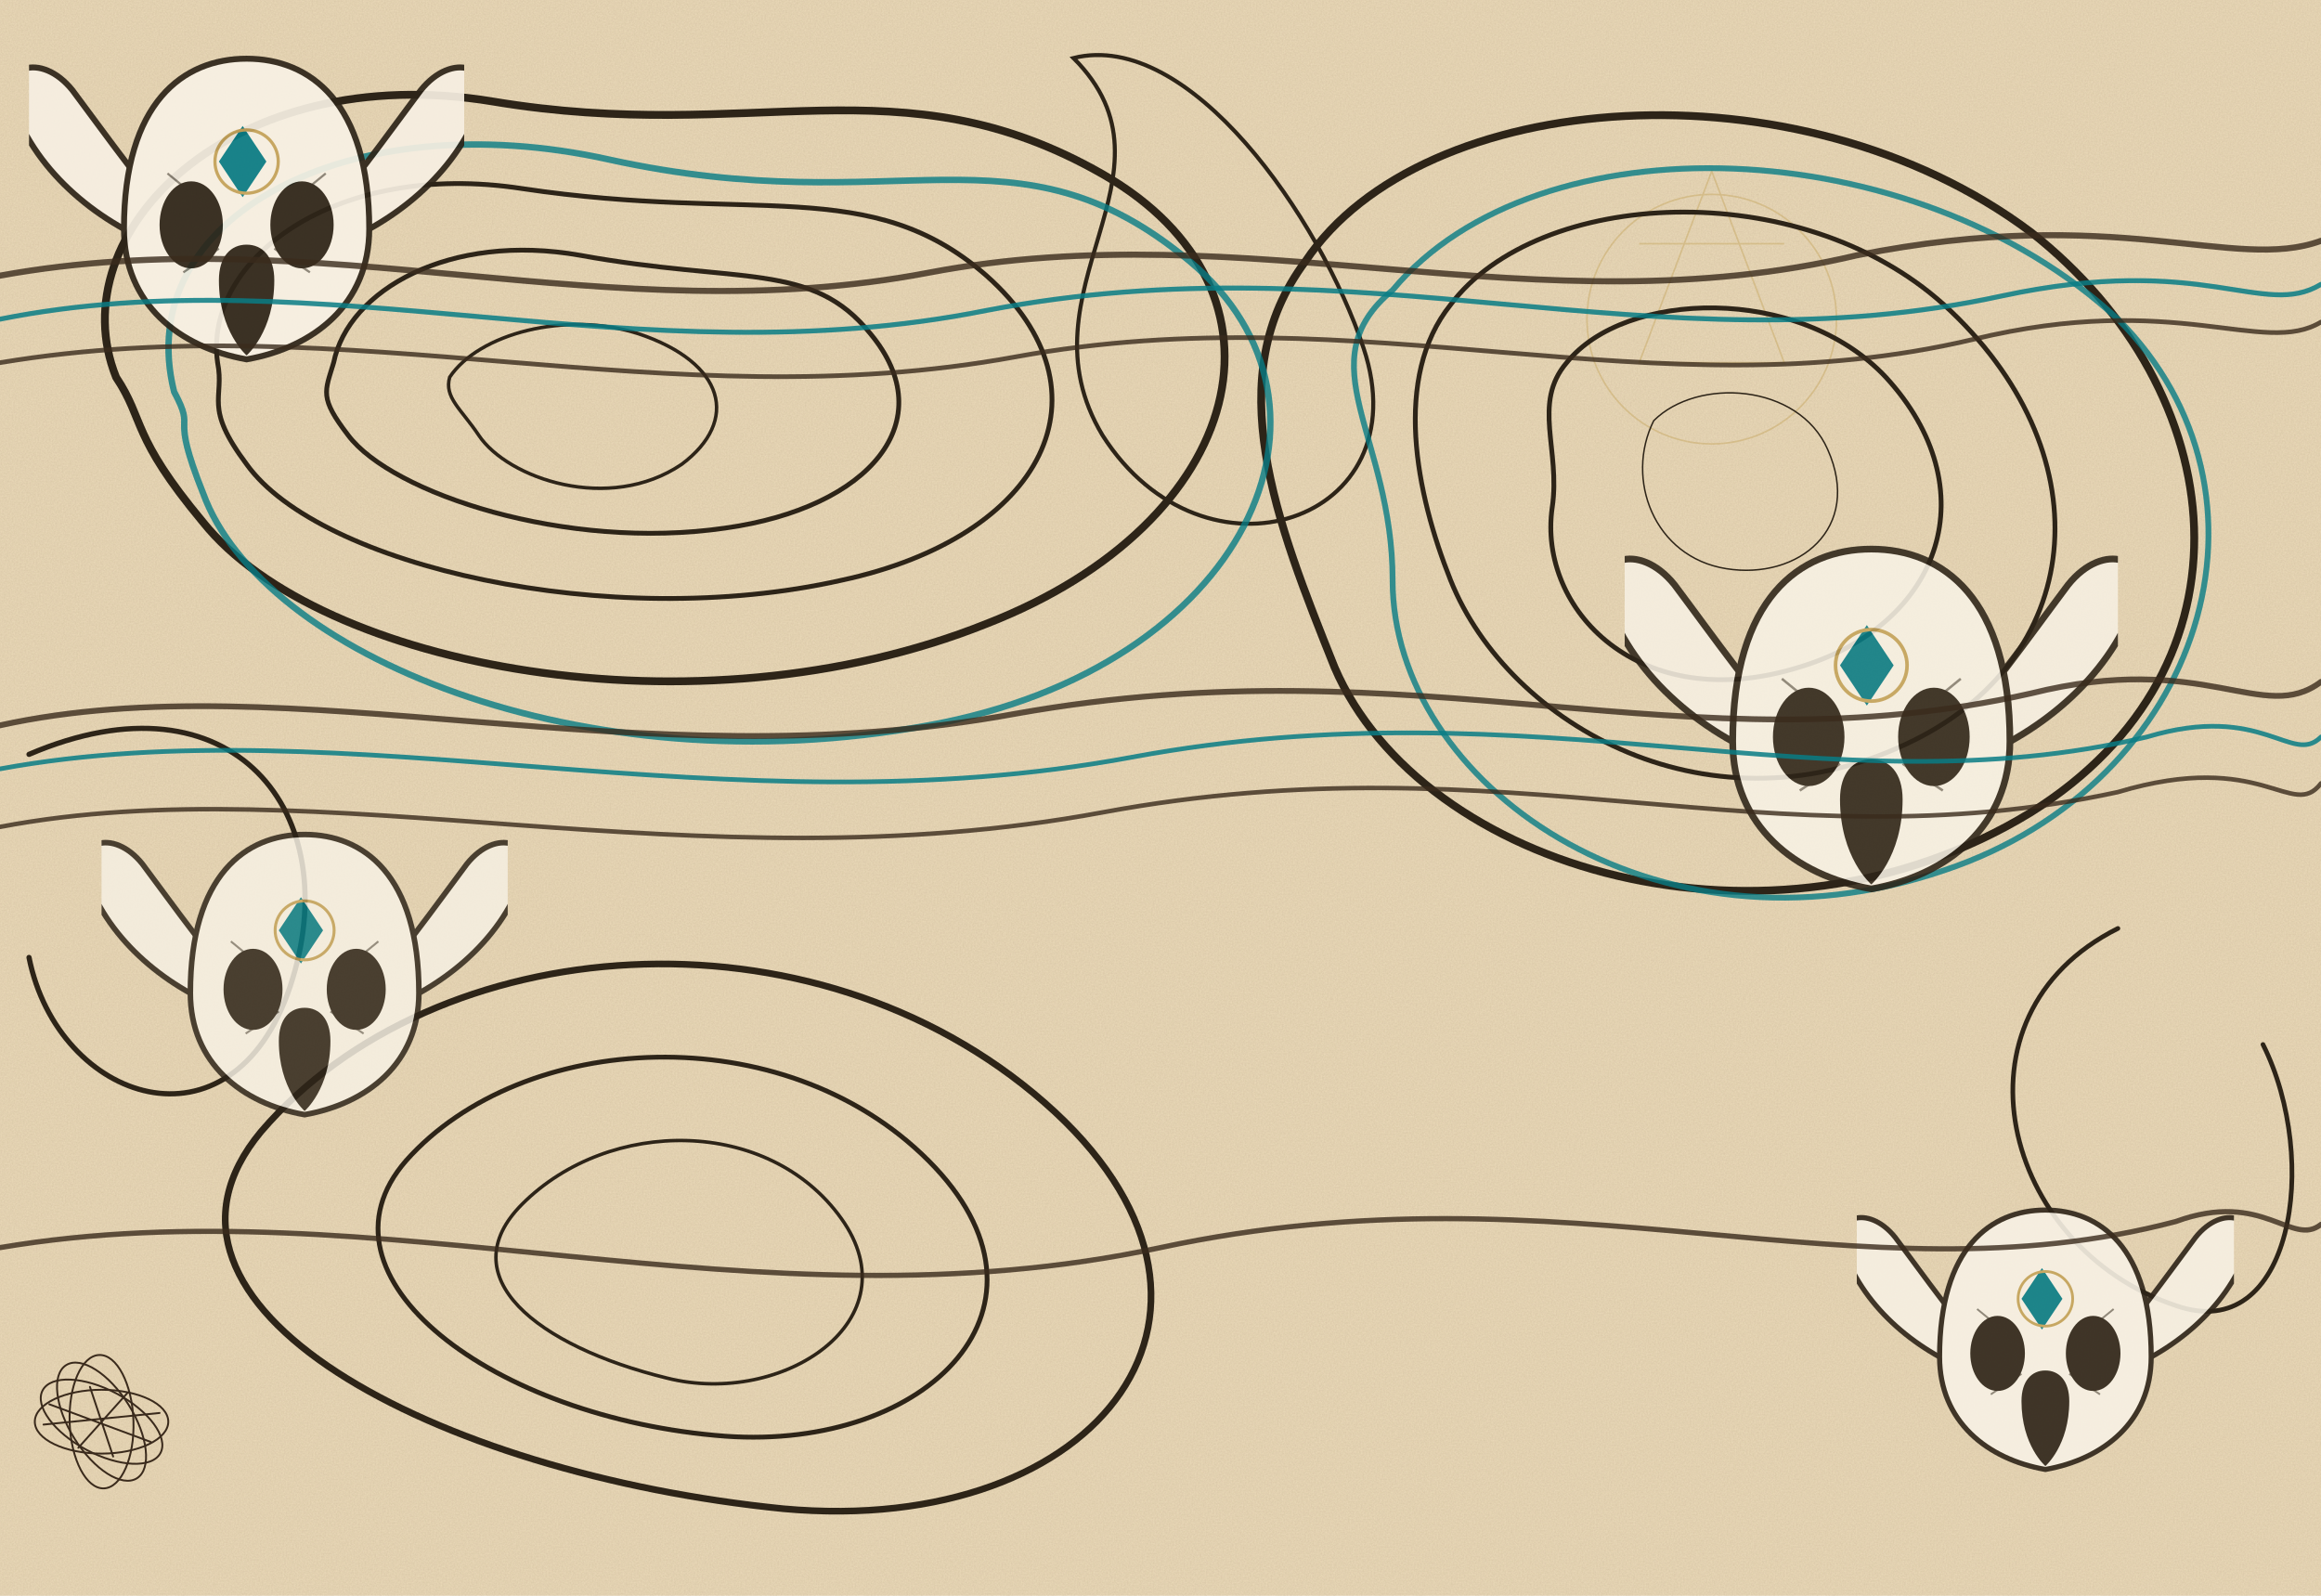
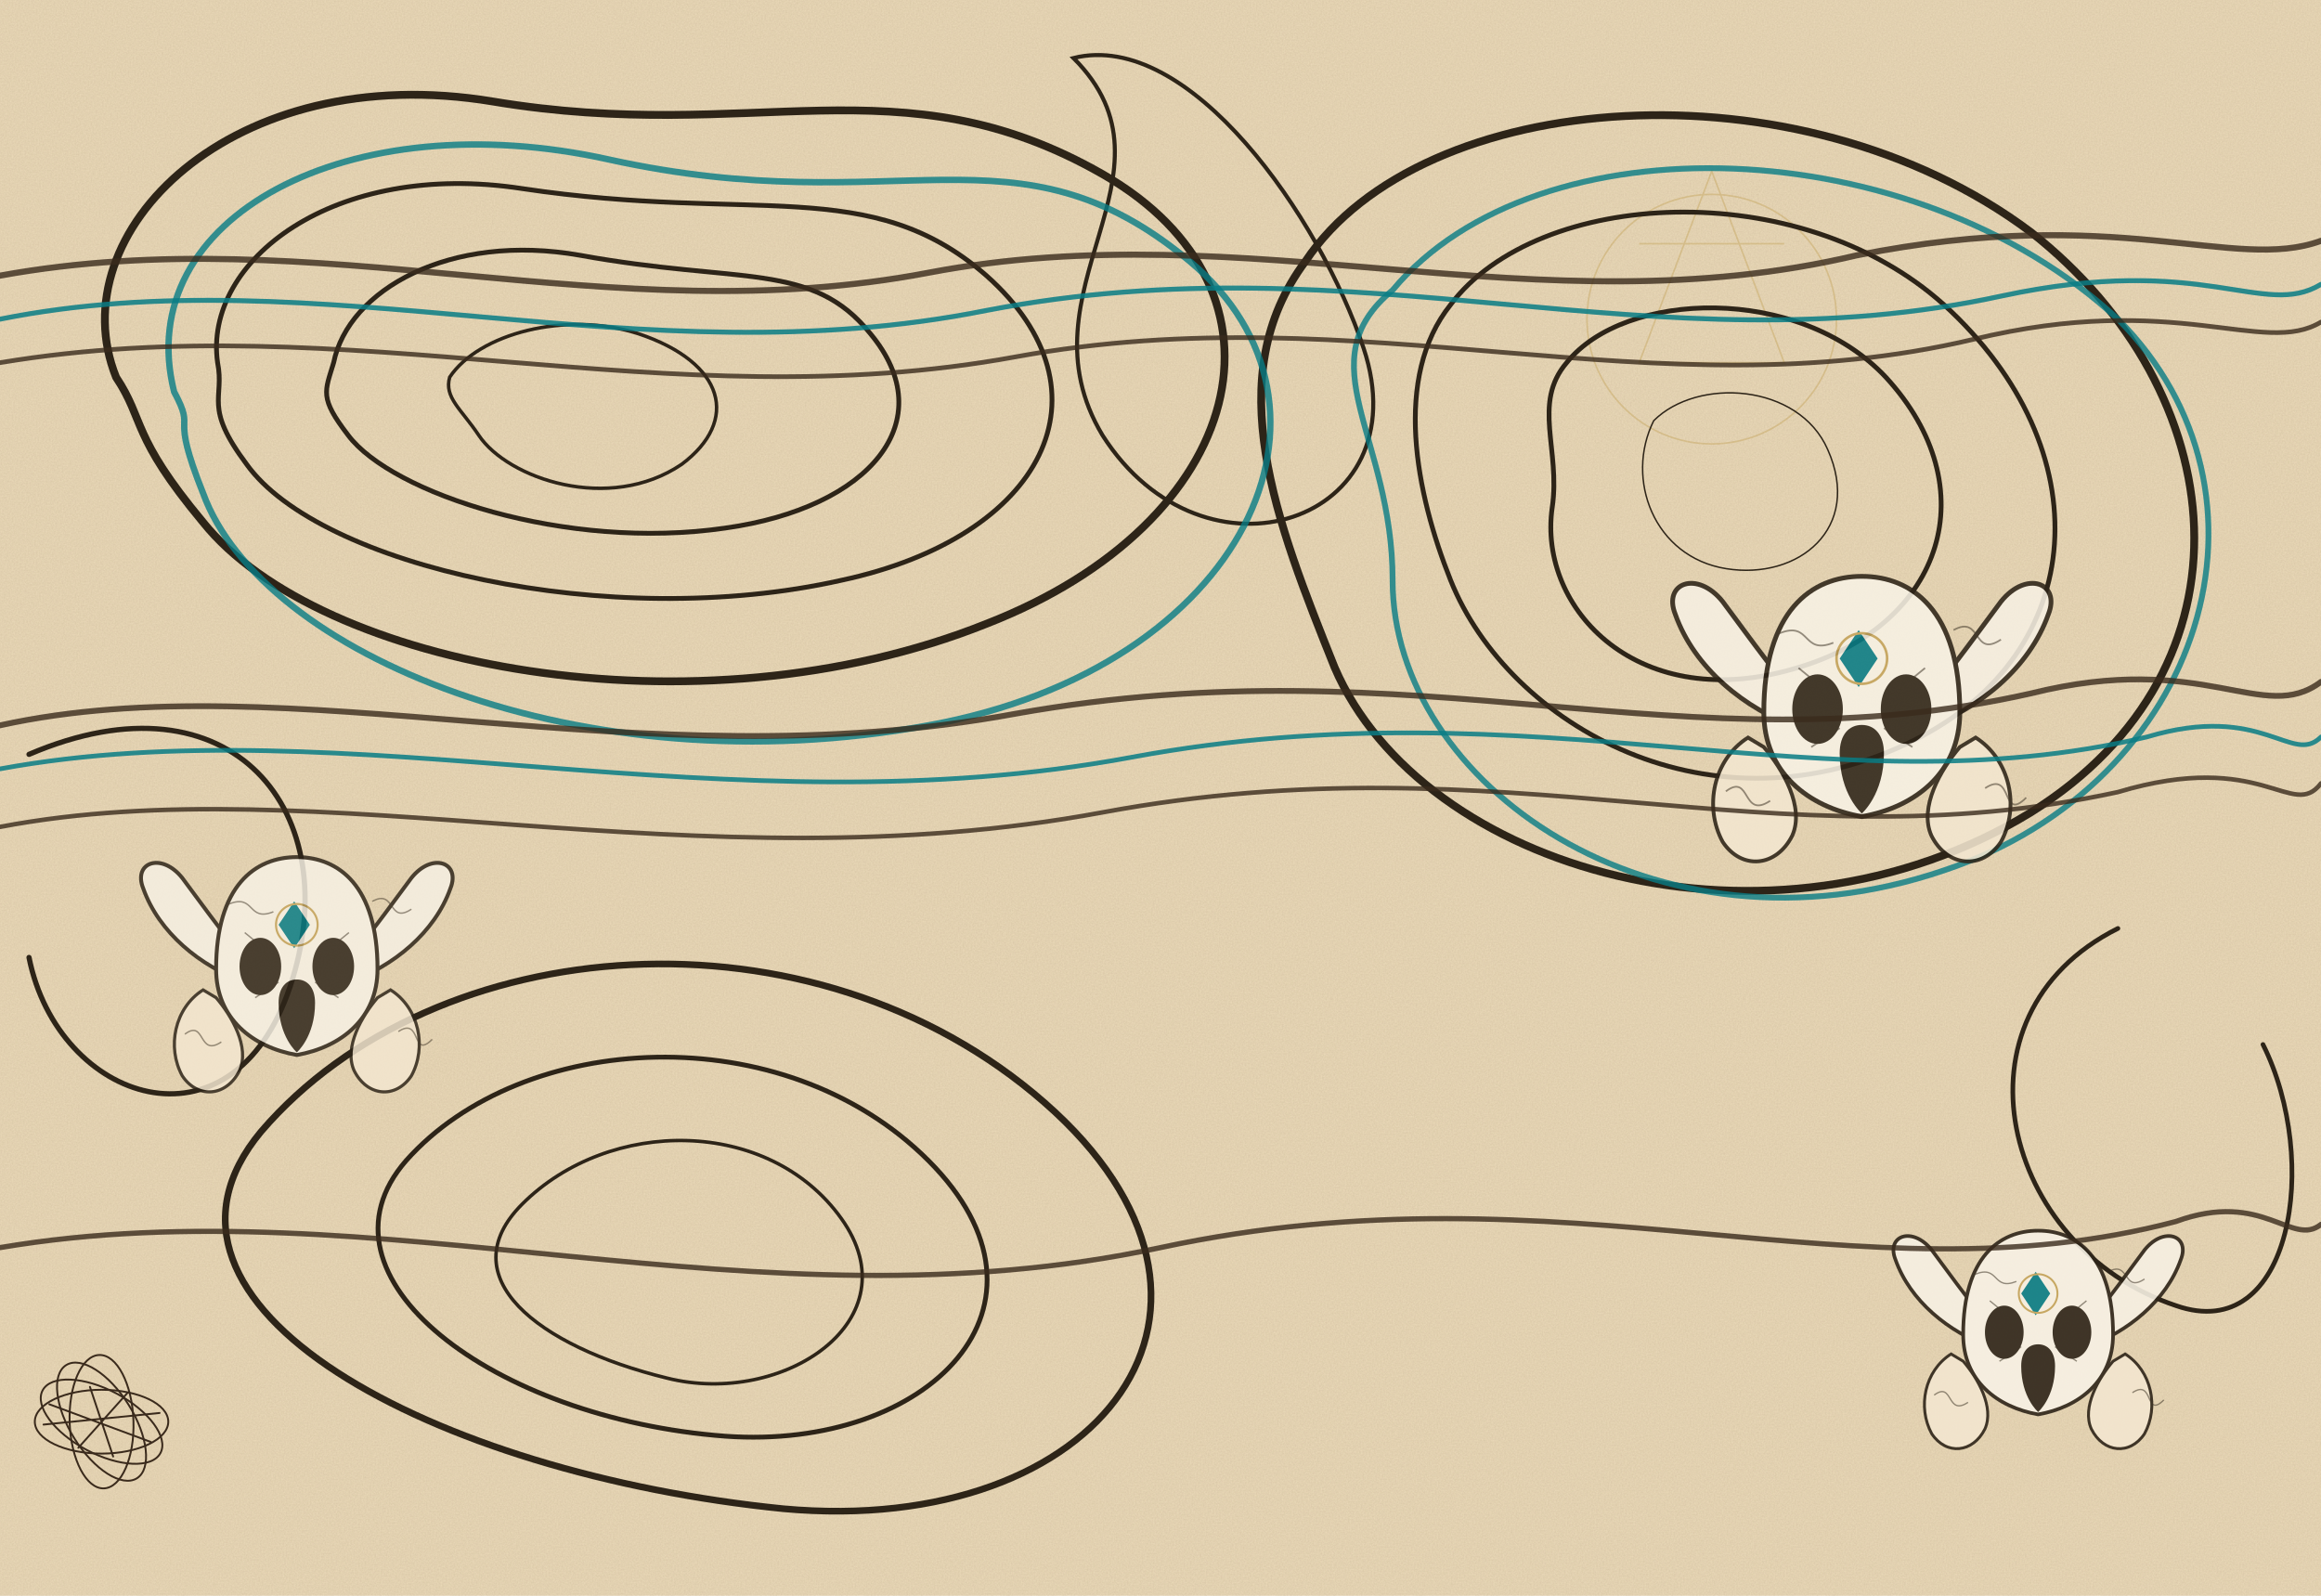
<svg xmlns="http://www.w3.org/2000/svg" viewBox="0 0 1600 1100" role="presentation" focusable="false">
  <defs>
    <filter id="paper" x="0" y="0" width="100%" height="100%">
      <feTurbulence type="fractalNoise" baseFrequency="0.9" numOctaves="2" seed="4" result="n" />
      <feColorMatrix in="n" type="matrix" values="0 0 0 0 0.35  0 0 0 0 0.26  0 0 0 0 0.16  0 0 0 0.22 0" />
    </filter>
-     <symbol id="map-skull" viewBox="0 0 220 170">
+     <symbol id="map-skull" viewBox="-40 -12 312 220">
      <path d="M70 108 C36 96 4 70 -8 36 C-16 16 6 8 22 28 C40 52 58 78 82 104Z" fill="#f6efe2" stroke="#2d2418" stroke-width="3" />
      <path d="M150 108 C184 96 216 70 228 36 C236 16 214 8 198 28 C180 52 162 78 138 104Z" fill="#f6efe2" stroke="#2d2418" stroke-width="3" />
      <path d="M48 98 C48 34 78 12 110 12 C142 12 172 34 172 98 C172 136 144 158 110 164 C76 158 48 136 48 98Z" fill="#f7f1e4" stroke="#2d2418" stroke-width="3" />
+       <path d="M38 114 C16 128 10 158 22 180 C34 198 56 196 66 176 C74 158 60 134 48 120Z" fill="#f3e6cf" stroke="#2d2418" stroke-width="2.4" />
+       <path d="M182 114 C204 128 210 158 198 180 C186 198 164 196 154 176 C146 158 160 134 172 120Z" fill="#f3e6cf" stroke="#2d2418" stroke-width="2.4" />
      <ellipse cx="82" cy="96" rx="16" ry="22" fill="#2d2418" />
      <ellipse cx="138" cy="96" rx="16" ry="22" fill="#2d2418" />
      <path d="M96 124 C96 150 110 162 110 162 C110 162 124 150 124 124 C124 112 118 106 110 106 C102 106 96 112 96 124Z" fill="#2d2418" />
      <path d="M108 46 L120 64 L108 82 L96 64Z" fill="#087c85" />
      <circle cx="110" cy="64" r="16" fill="none" stroke="#c4a35a" stroke-width="1.6" />
      <g fill="none" stroke="#2d2418" stroke-width="1.1" opacity=".55">
        <path d="M70 70 L92 88 M150 70 L128 88 M78 120 L96 108 M142 120 L124 108" />
+         <path d="M58 48 C78 40 72 62 92 54 M168 46 C186 36 180 64 198 52" />
+         <path d="M24 148 C40 136 34 166 52 154 M188 146 C206 134 198 168 214 152" />
      </g>
    </symbol>
  </defs>
  <rect width="1600" height="1100" fill="#ead9b8" />
  <rect width="1600" height="1100" filter="url(#paper)" />
  <g fill="none" stroke="#c4a35a" stroke-width="1.1" opacity=".45">
    <circle cx="1180" cy="220" r="86" />
    <path d="M1180 118 L1230 250 L1130 250Z" />
    <path d="M1130 168 H1230" />
  </g>
  <g fill="none" stroke="#2d2418" stroke-linecap="round">
    <path stroke-width="5.4" d="M80 260 C40 160 160 40 340 70 C520 100 620 40 760 120 C900 200 860 360 680 430 C480 510 220 460 140 360 C90 300 100 290 80 260Z" />
    <path stroke-width="3.3" d="M150 250 C140 180 230 110 360 130 C520 154 600 120 680 190 C770 270 720 370 580 400 C420 436 220 390 170 320 C140 280 155 275 150 250Z" />
    <path stroke-width="3.3" d="M230 250 C240 200 310 160 400 176 C510 196 560 180 600 230 C650 290 600 350 500 364 C390 380 270 340 240 300 C220 274 224 270 230 250Z" />
    <path stroke-width="2.4" d="M310 260 C330 230 390 214 440 230 C500 250 510 290 470 320 C420 354 350 330 330 300 C318 282 306 274 310 260Z" />
    <path stroke-width="5.4" d="M900 180 C980 60 1240 40 1400 160 C1540 270 1560 460 1400 560 C1220 670 980 600 920 460 C880 360 840 260 900 180Z" />
    <path stroke-width="3.3" d="M1000 210 C1060 130 1240 120 1340 210 C1450 310 1440 450 1320 510 C1180 580 1040 500 1000 400 C976 340 960 260 1000 210Z" />
    <path stroke-width="3.3" d="M1080 250 C1120 200 1240 196 1300 260 C1370 336 1340 430 1240 460 C1130 494 1060 420 1070 350 C1076 310 1056 278 1080 250Z" />
    <path stroke-width="1" d="M1140 290 C1170 260 1240 264 1260 310 C1284 364 1240 400 1190 392 C1140 384 1120 330 1140 290Z" />
    <path stroke-width="4.6" d="M180 780 C300 640 560 620 720 760 C880 900 760 1060 540 1040 C300 1016 80 900 180 780Z" />
    <path stroke-width="3.3" d="M280 800 C360 710 540 700 640 800 C740 900 640 1000 500 990 C340 978 210 880 280 800Z" />
    <path stroke-width="2.4" d="M360 830 C420 770 530 770 580 840 C630 910 540 970 460 950 C370 928 310 880 360 830Z" />
    <path stroke-width="3.6" d="M20 520 C160 460 240 560 200 680 C160 800 40 760 20 660" />
    <path stroke-width="3.2" d="M1460 640 C1340 700 1380 860 1500 900 C1580 928 1600 800 1560 720" />
    <path stroke-width="2.8" d="M740 40 C820 120 700 200 760 300 C830 410 980 360 940 240 C910 150 820 20 740 40Z" />
  </g>
  <g fill="none" stroke="#087c85" stroke-linecap="round" opacity=".8">
    <path stroke-width="4.4" d="M120 270 C90 150 240 70 420 110 C620 154 700 80 820 180 C940 280 860 460 640 500 C400 544 180 450 140 340 C116 280 136 300 120 270Z" />
    <path stroke-width="4" d="M960 200 C1060 80 1320 90 1460 220 C1580 340 1520 540 1340 600 C1140 668 960 540 960 400 C960 300 900 250 960 200Z" />
  </g>
-   <use href="#map-skull" x="20" y="24" width="300" height="232" opacity=".92" />
  <use href="#map-skull" x="1120" y="360" width="340" height="262" opacity=".88" />
  <use href="#map-skull" x="70" y="560" width="280" height="216" opacity=".84" />
  <use href="#map-skull" x="1280" y="820" width="260" height="200" opacity=".9" />
  <g fill="none" stroke="#3a2a1c" stroke-linecap="round" opacity=".8">
    <path stroke-width="4.2" d="M0 190 C220 150 420 230 640 188 C860 146 1060 228 1280 176 C1460 140 1540 188 1600 166" />
    <path stroke-width="3.2" d="M0 250 C240 210 460 290 700 246 C940 202 1140 286 1360 234 C1500 200 1560 246 1600 222" />
    <path stroke-width="4" d="M0 500 C200 456 440 540 700 492 C980 442 1160 532 1400 478 C1520 448 1560 500 1600 470" />
    <path stroke-width="3.1" d="M0 570 C220 528 480 612 760 560 C1040 508 1220 598 1460 546 C1560 516 1580 566 1600 540" />
    <path stroke-width="3.6" d="M0 860 C260 816 520 920 800 860 C1080 800 1280 900 1500 842 C1560 820 1580 860 1600 844" />
  </g>
  <g fill="none" stroke="#087c85" stroke-linecap="round" opacity=".85">
    <path stroke-width="3.4" d="M0 220 C220 176 440 262 680 214 C940 164 1140 256 1380 204 C1520 174 1560 220 1600 196" />
    <path stroke-width="3.2" d="M0 530 C240 486 500 574 780 522 C1060 470 1260 560 1480 508 C1560 484 1580 528 1600 508" />
  </g>
  <g fill="none" stroke="#3a2a1c" stroke-width="1.3" stroke-linecap="round" transform="translate(70,980)">
    <ellipse cx="0" cy="0" rx="46" ry="22" />
    <ellipse cx="0" cy="0" rx="46" ry="22" transform="rotate(28)" />
    <ellipse cx="0" cy="0" rx="46" ry="22" transform="rotate(58)" />
    <ellipse cx="0" cy="0" rx="46" ry="22" transform="rotate(88)" />
    <path d="M-40 2 L40 -6 M-36 -12 L34 14 M-8 -24 L8 24 M18 -20 L-16 18" />
  </g>
</svg>
